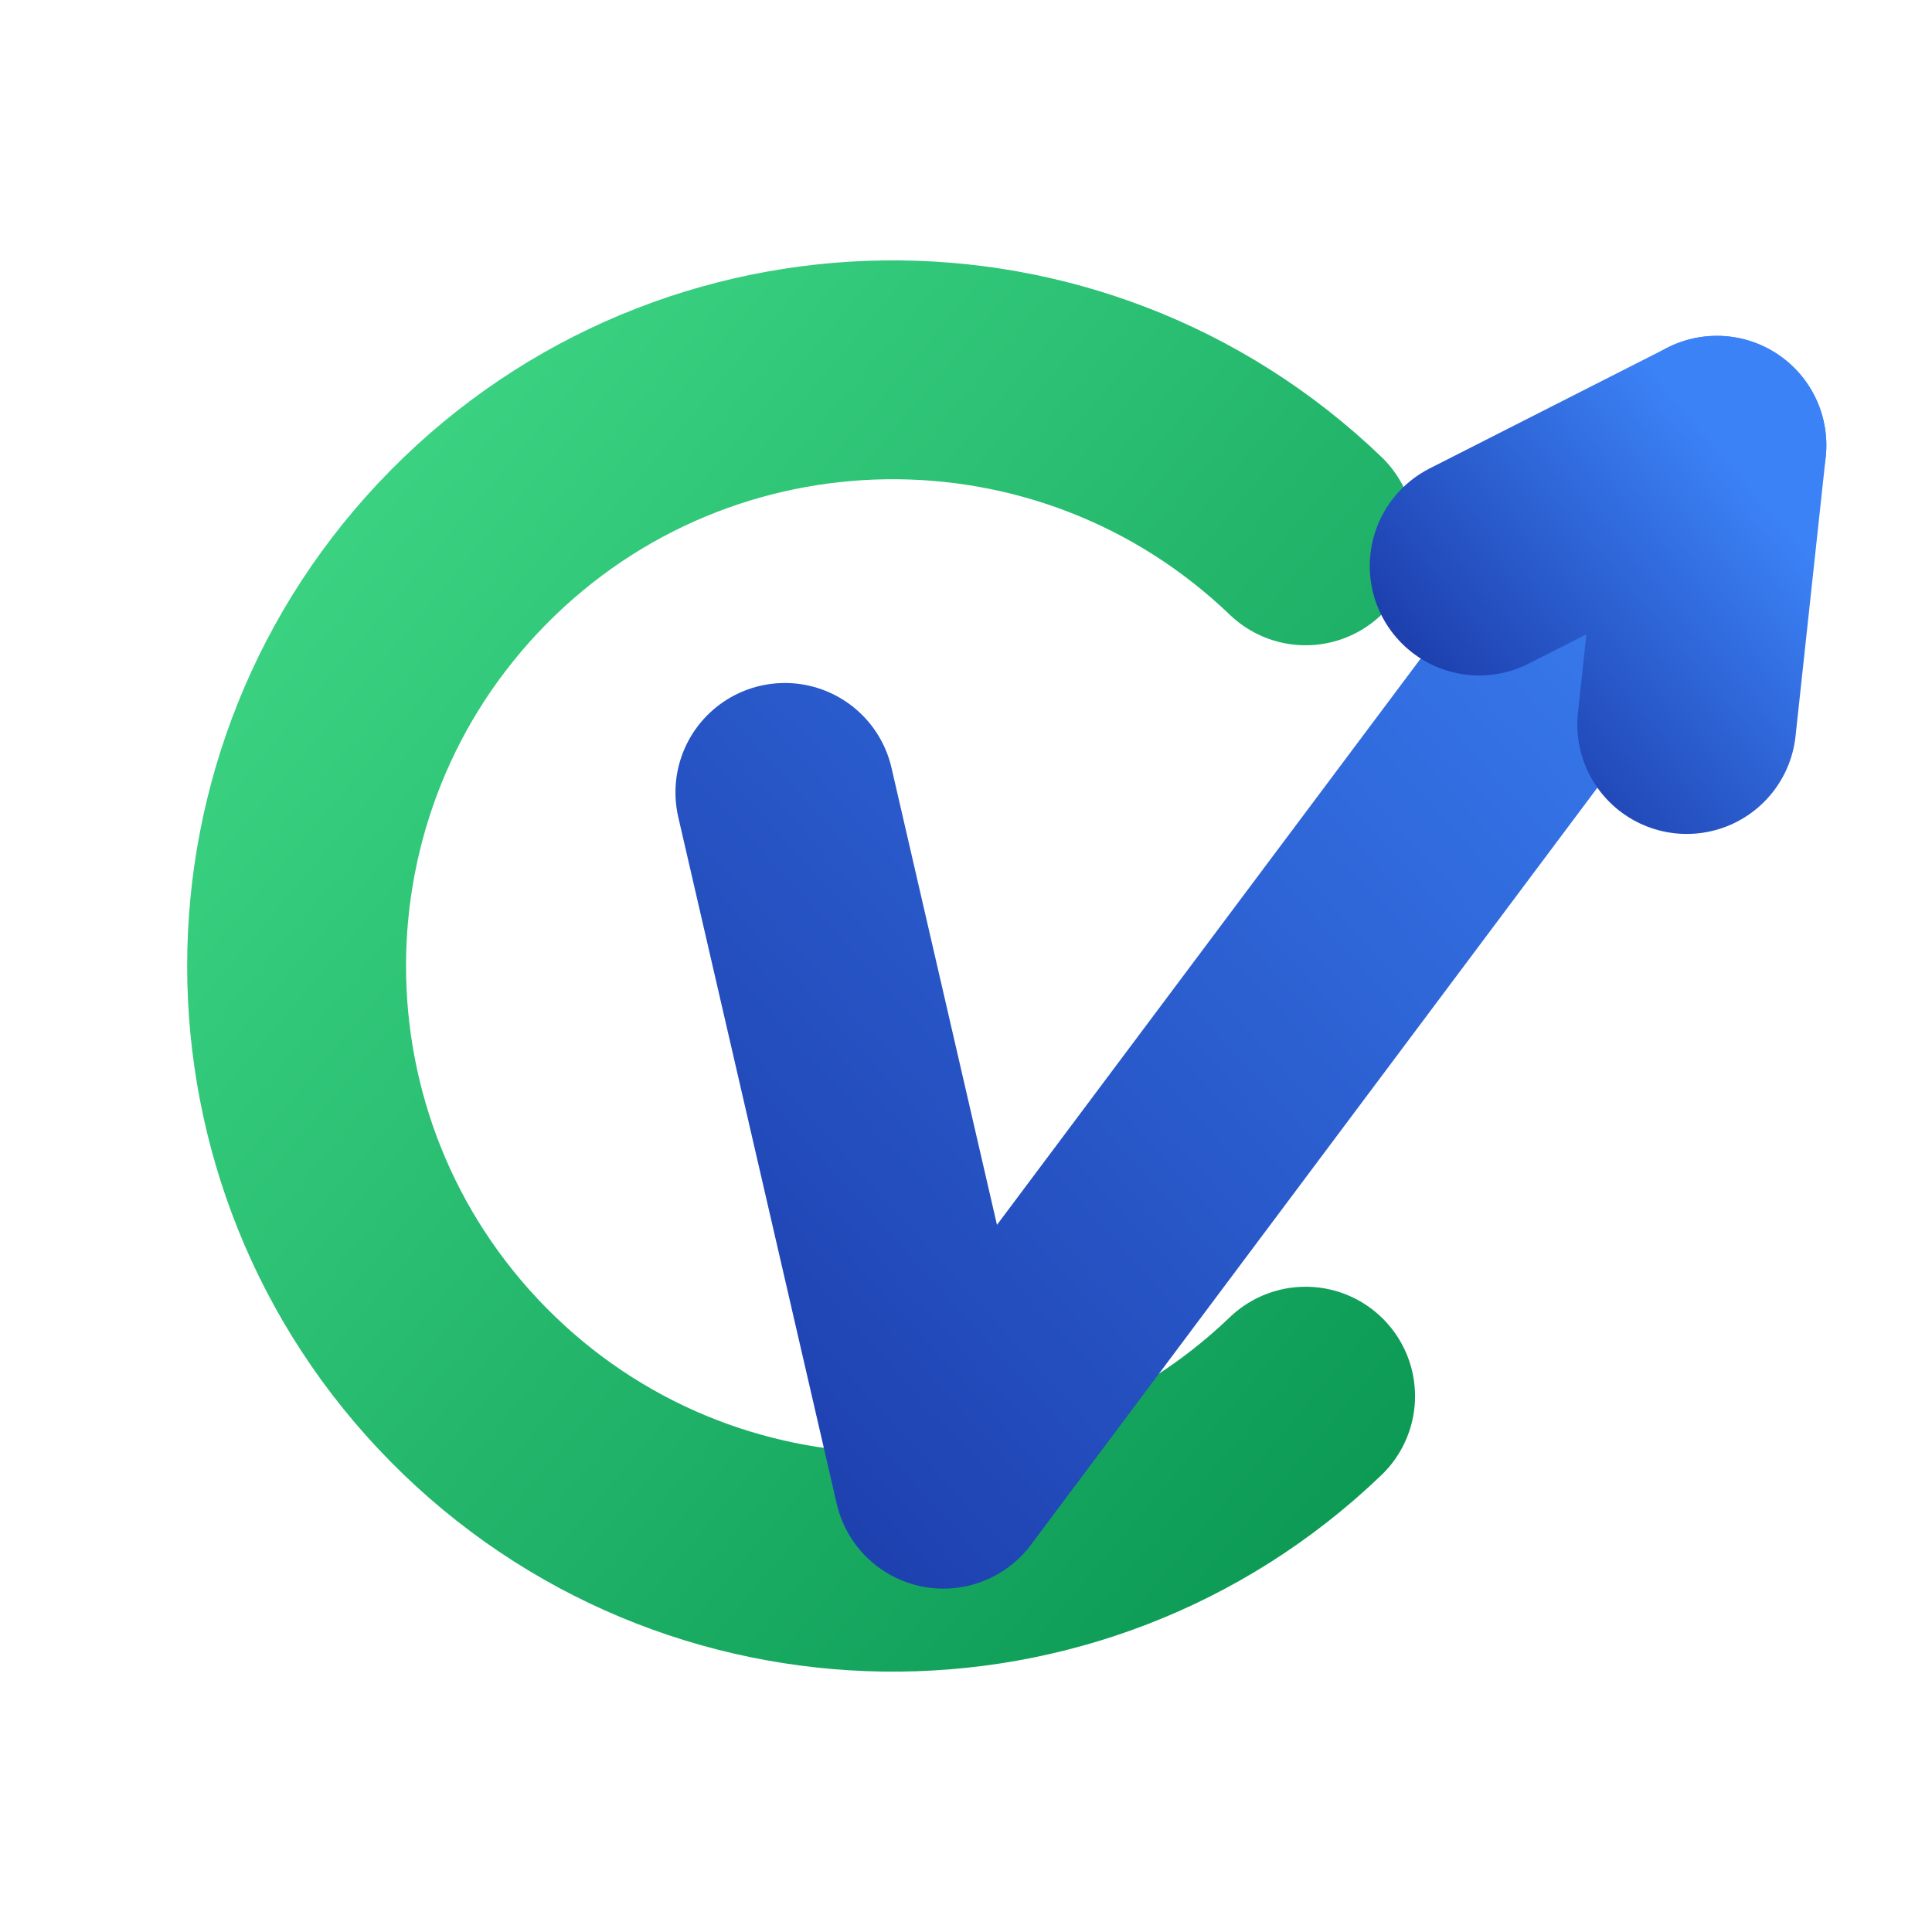
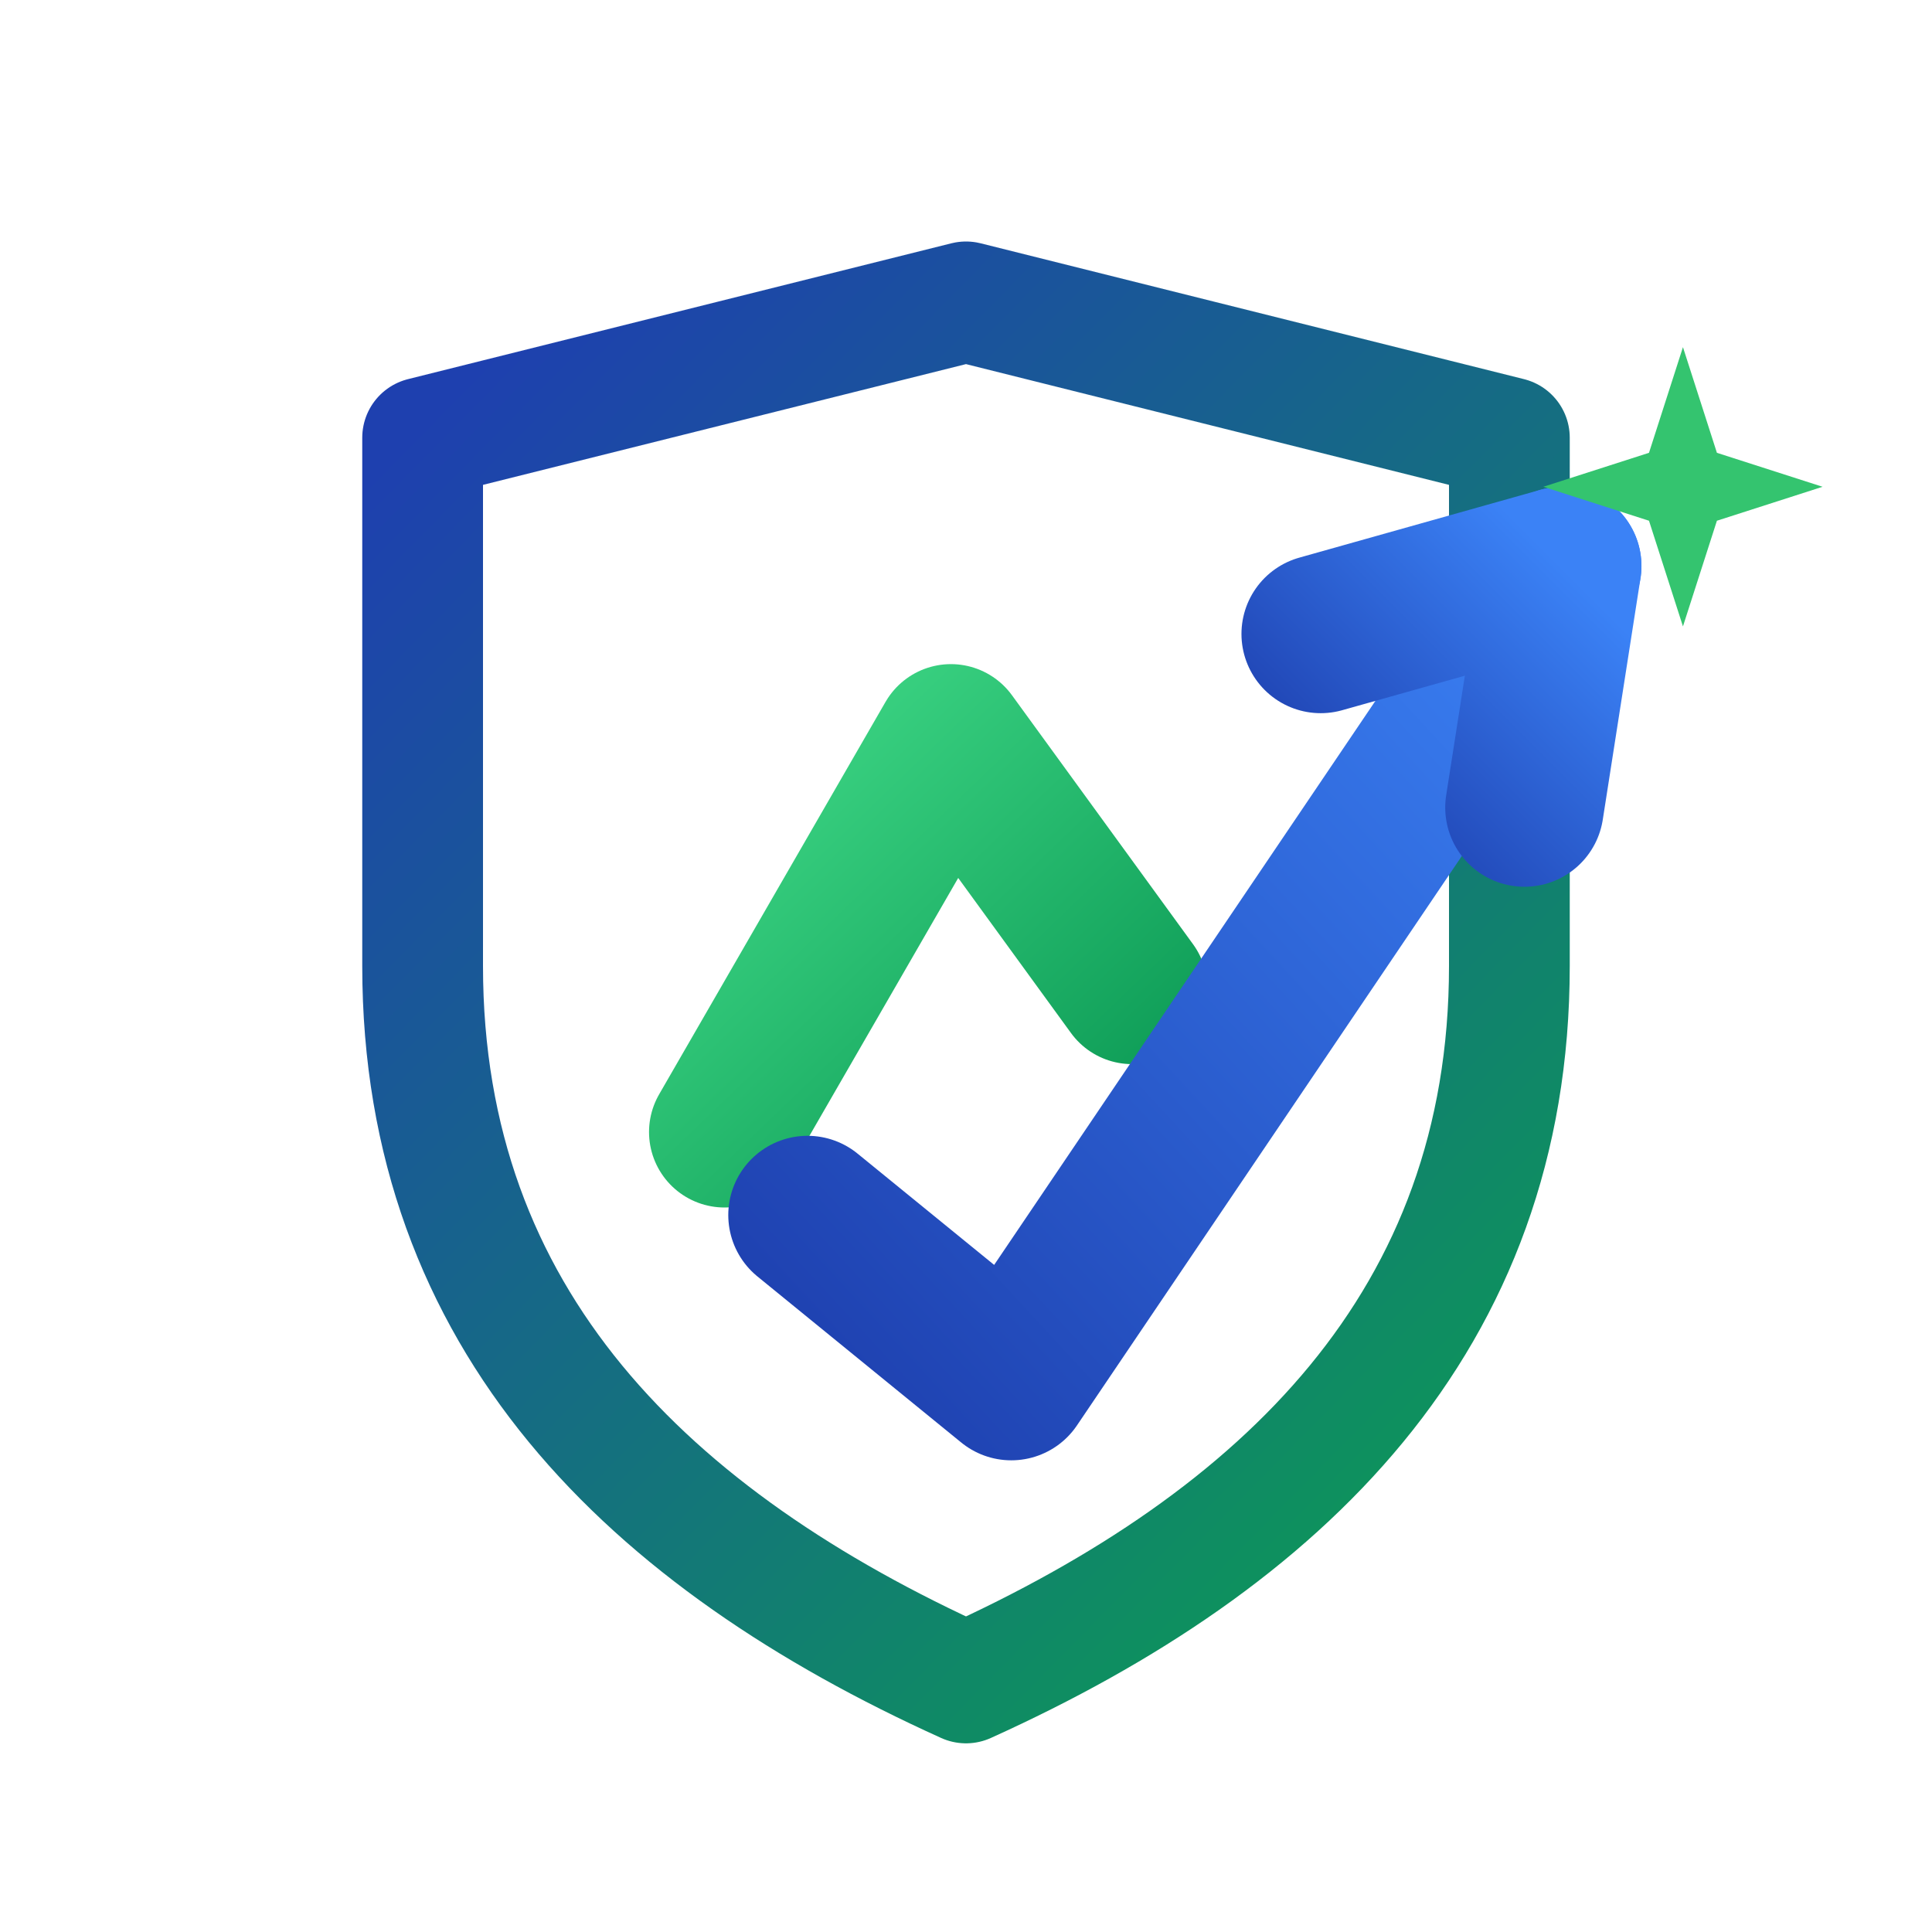
<svg xmlns="http://www.w3.org/2000/svg" viewBox="0 0 512 512" role="img" aria-label="CreditVector">
  <defs>
-     <linearGradient id="cvGreen" x1="0" y1="0" x2="1" y2="1">
+     <linearGradient id="cvShield" x1="0.1" y1="0" x2="0.9" y2="1">
+       <stop offset="0" stop-color="#1e40af" />
+       <stop offset="1" stop-color="#0c9a55" />
+     </linearGradient>
+     <linearGradient id="cvGrn" x1="0" y1="0" x2="1" y2="1">
      <stop offset="0" stop-color="#3fd886" />
      <stop offset="1" stop-color="#0c9a55" />
    </linearGradient>
-     <linearGradient id="cvBlue" x1="0" y1="1" x2="1" y2="0">
+     <linearGradient id="cvBlu" x1="0" y1="1" x2="1" y2="0">
      <stop offset="0" stop-color="#1e40af" />
      <stop offset="1" stop-color="#3b82f6" />
    </linearGradient>
  </defs>
-   <path d="M 346 142 A 158 158 0 1 0 346 370" fill="none" stroke="url(#cvGreen)" stroke-width="58" stroke-linecap="round" />
-   <path d="M 208 210 L 250 392 L 455 118" fill="none" stroke="url(#cvBlue)" stroke-width="58" stroke-linecap="round" stroke-linejoin="round" />
-   <path d="M 455 118 L 392 150 M 455 118 L 447 192" fill="none" stroke="url(#cvBlue)" stroke-width="58" stroke-linecap="round" stroke-linejoin="round" />
+   <path d="M 256 80 L 400 116 L 400 256 C 400 350 340 408 256 446 C 172 408 112 350 112 256 L 112 116 Z" fill="none" stroke="url(#cvShield)" stroke-width="32" stroke-linejoin="round" />
+   <path d="M 192 300 L 252 196 L 300 262" fill="none" stroke="url(#cvGrn)" stroke-width="40" stroke-linecap="round" stroke-linejoin="round" />
+   <path d="M 214 322 L 268 366 L 414 150" fill="none" stroke="url(#cvBlu)" stroke-width="42" stroke-linecap="round" stroke-linejoin="round" />
+   <path d="M 414 150 L 350 168 M 414 150 L 404 214" fill="none" stroke="url(#cvBlu)" stroke-width="42" stroke-linecap="round" stroke-linejoin="round" />
+   <path d="M 446 92 L 455 120 L 483 129 L 455 138 L 446 166 L 437 138 L 409 129 L 437 120 Z" fill="#34c46f" />
</svg>
